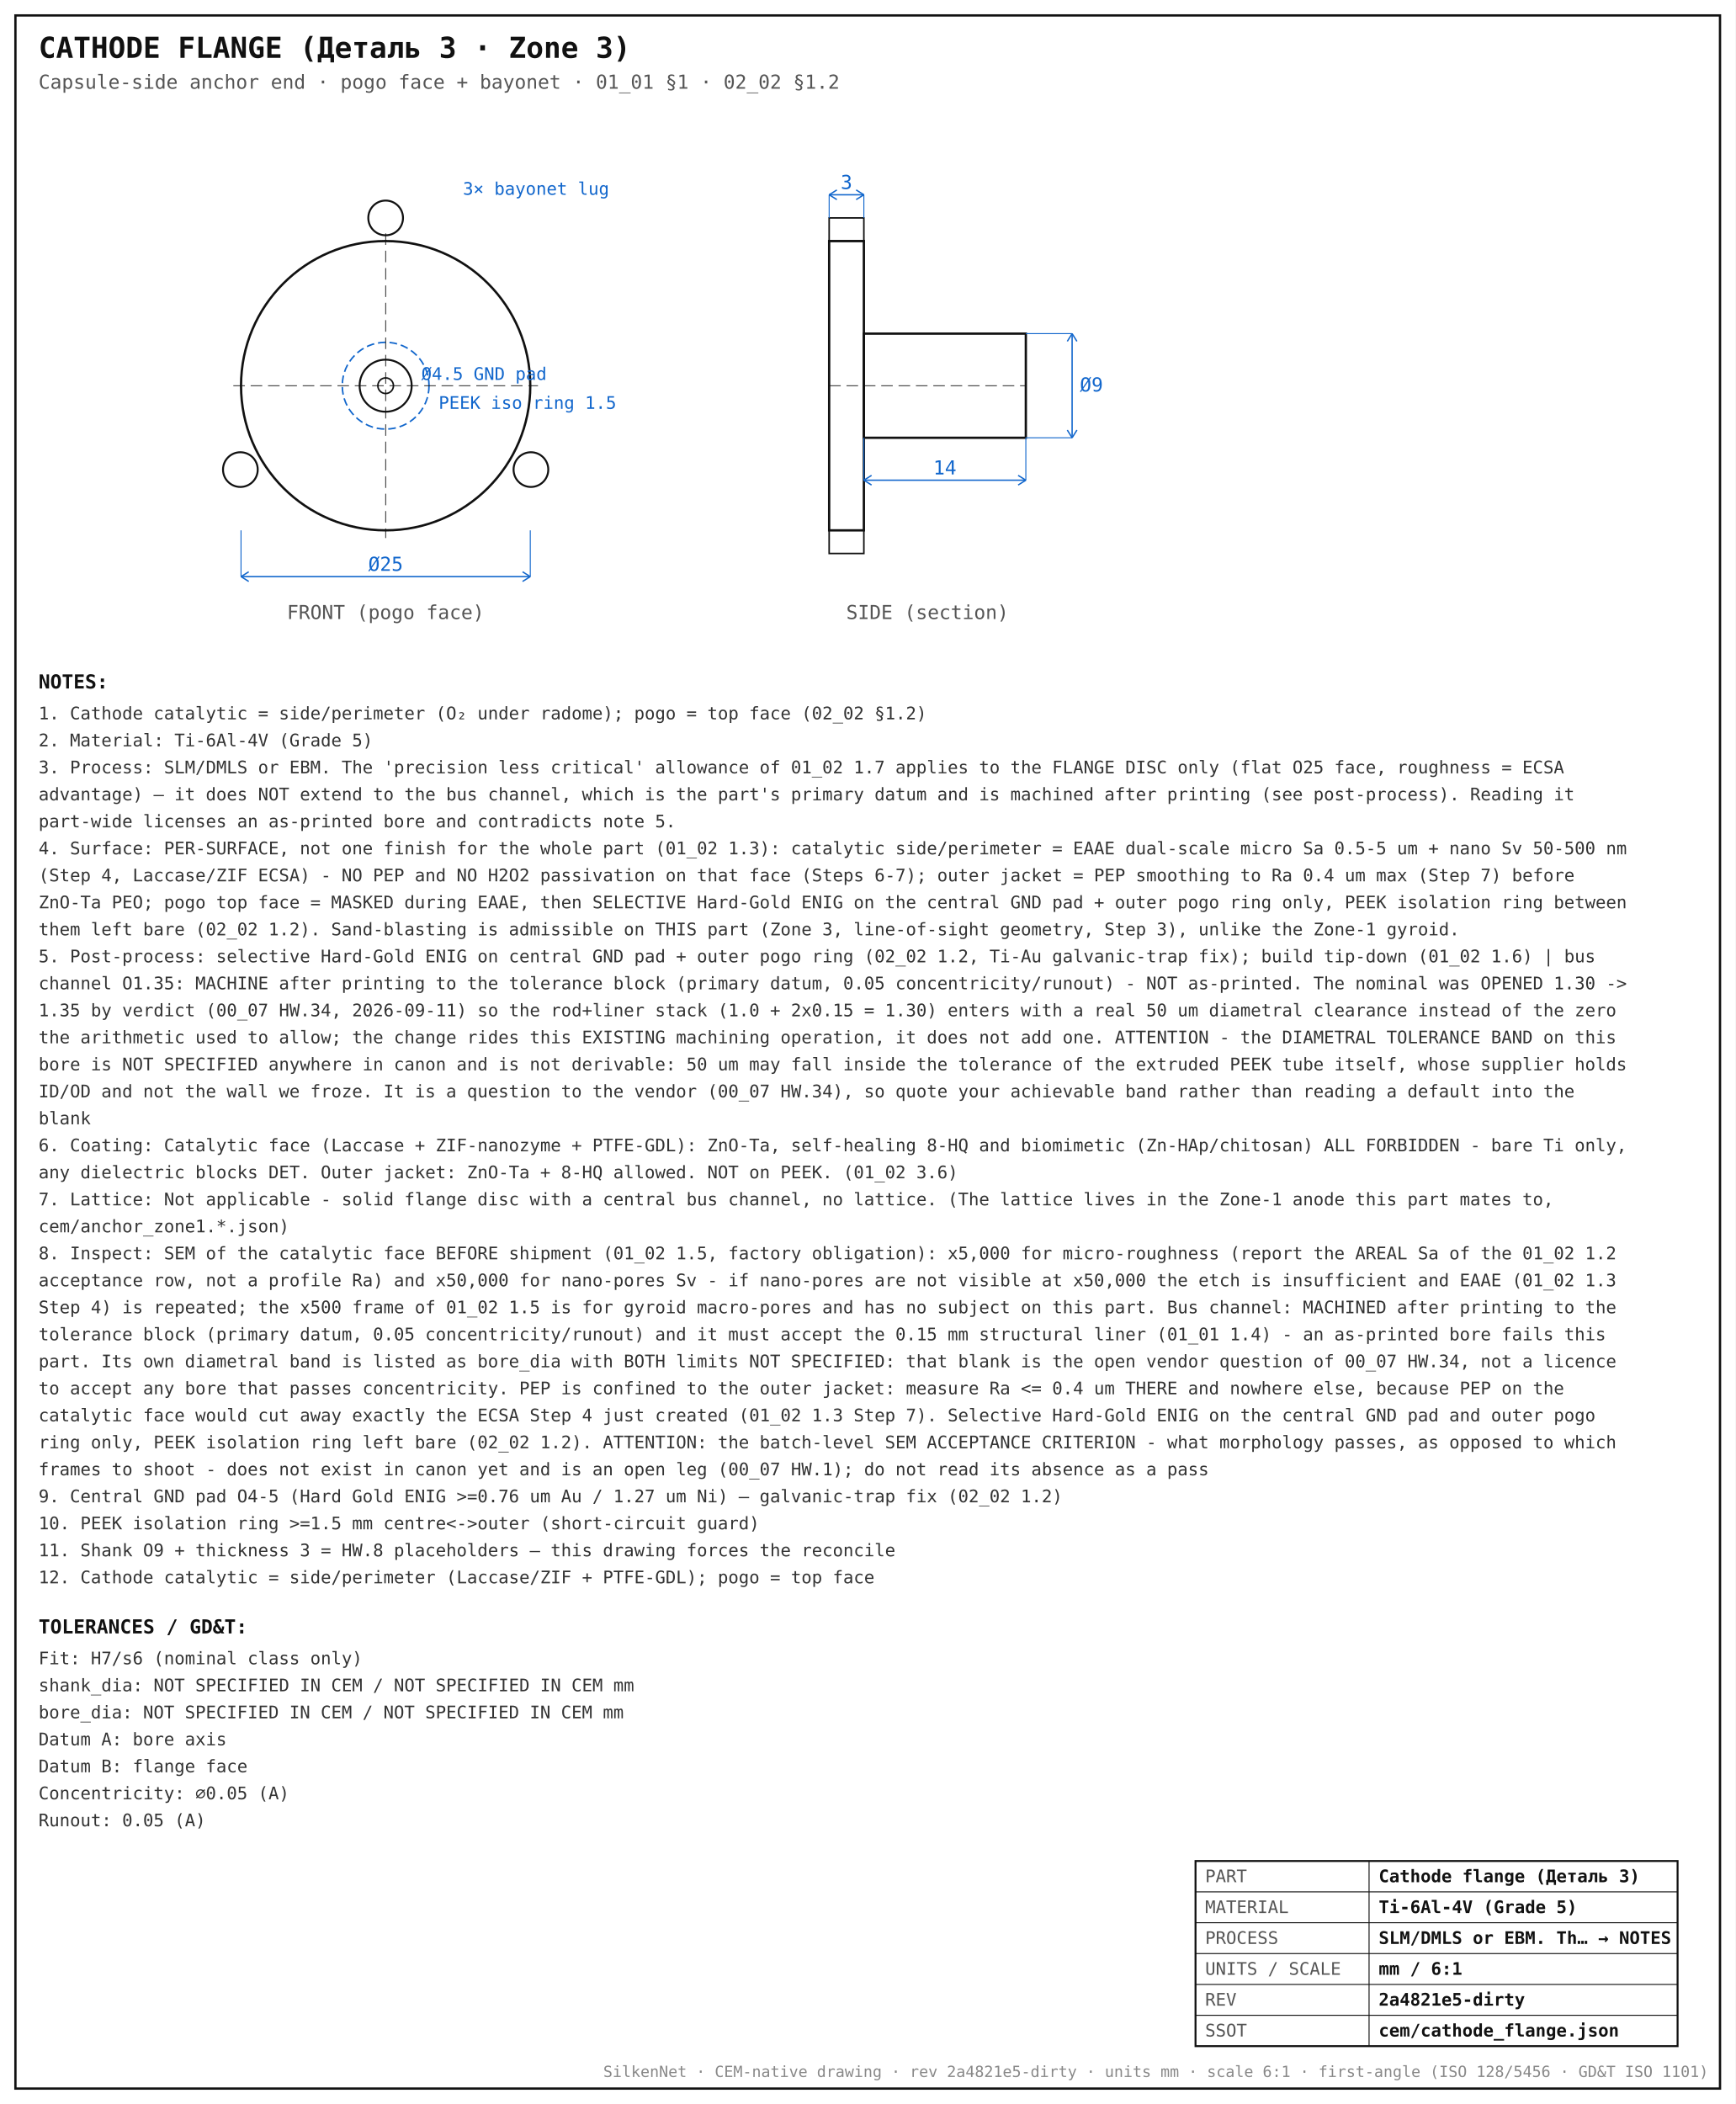
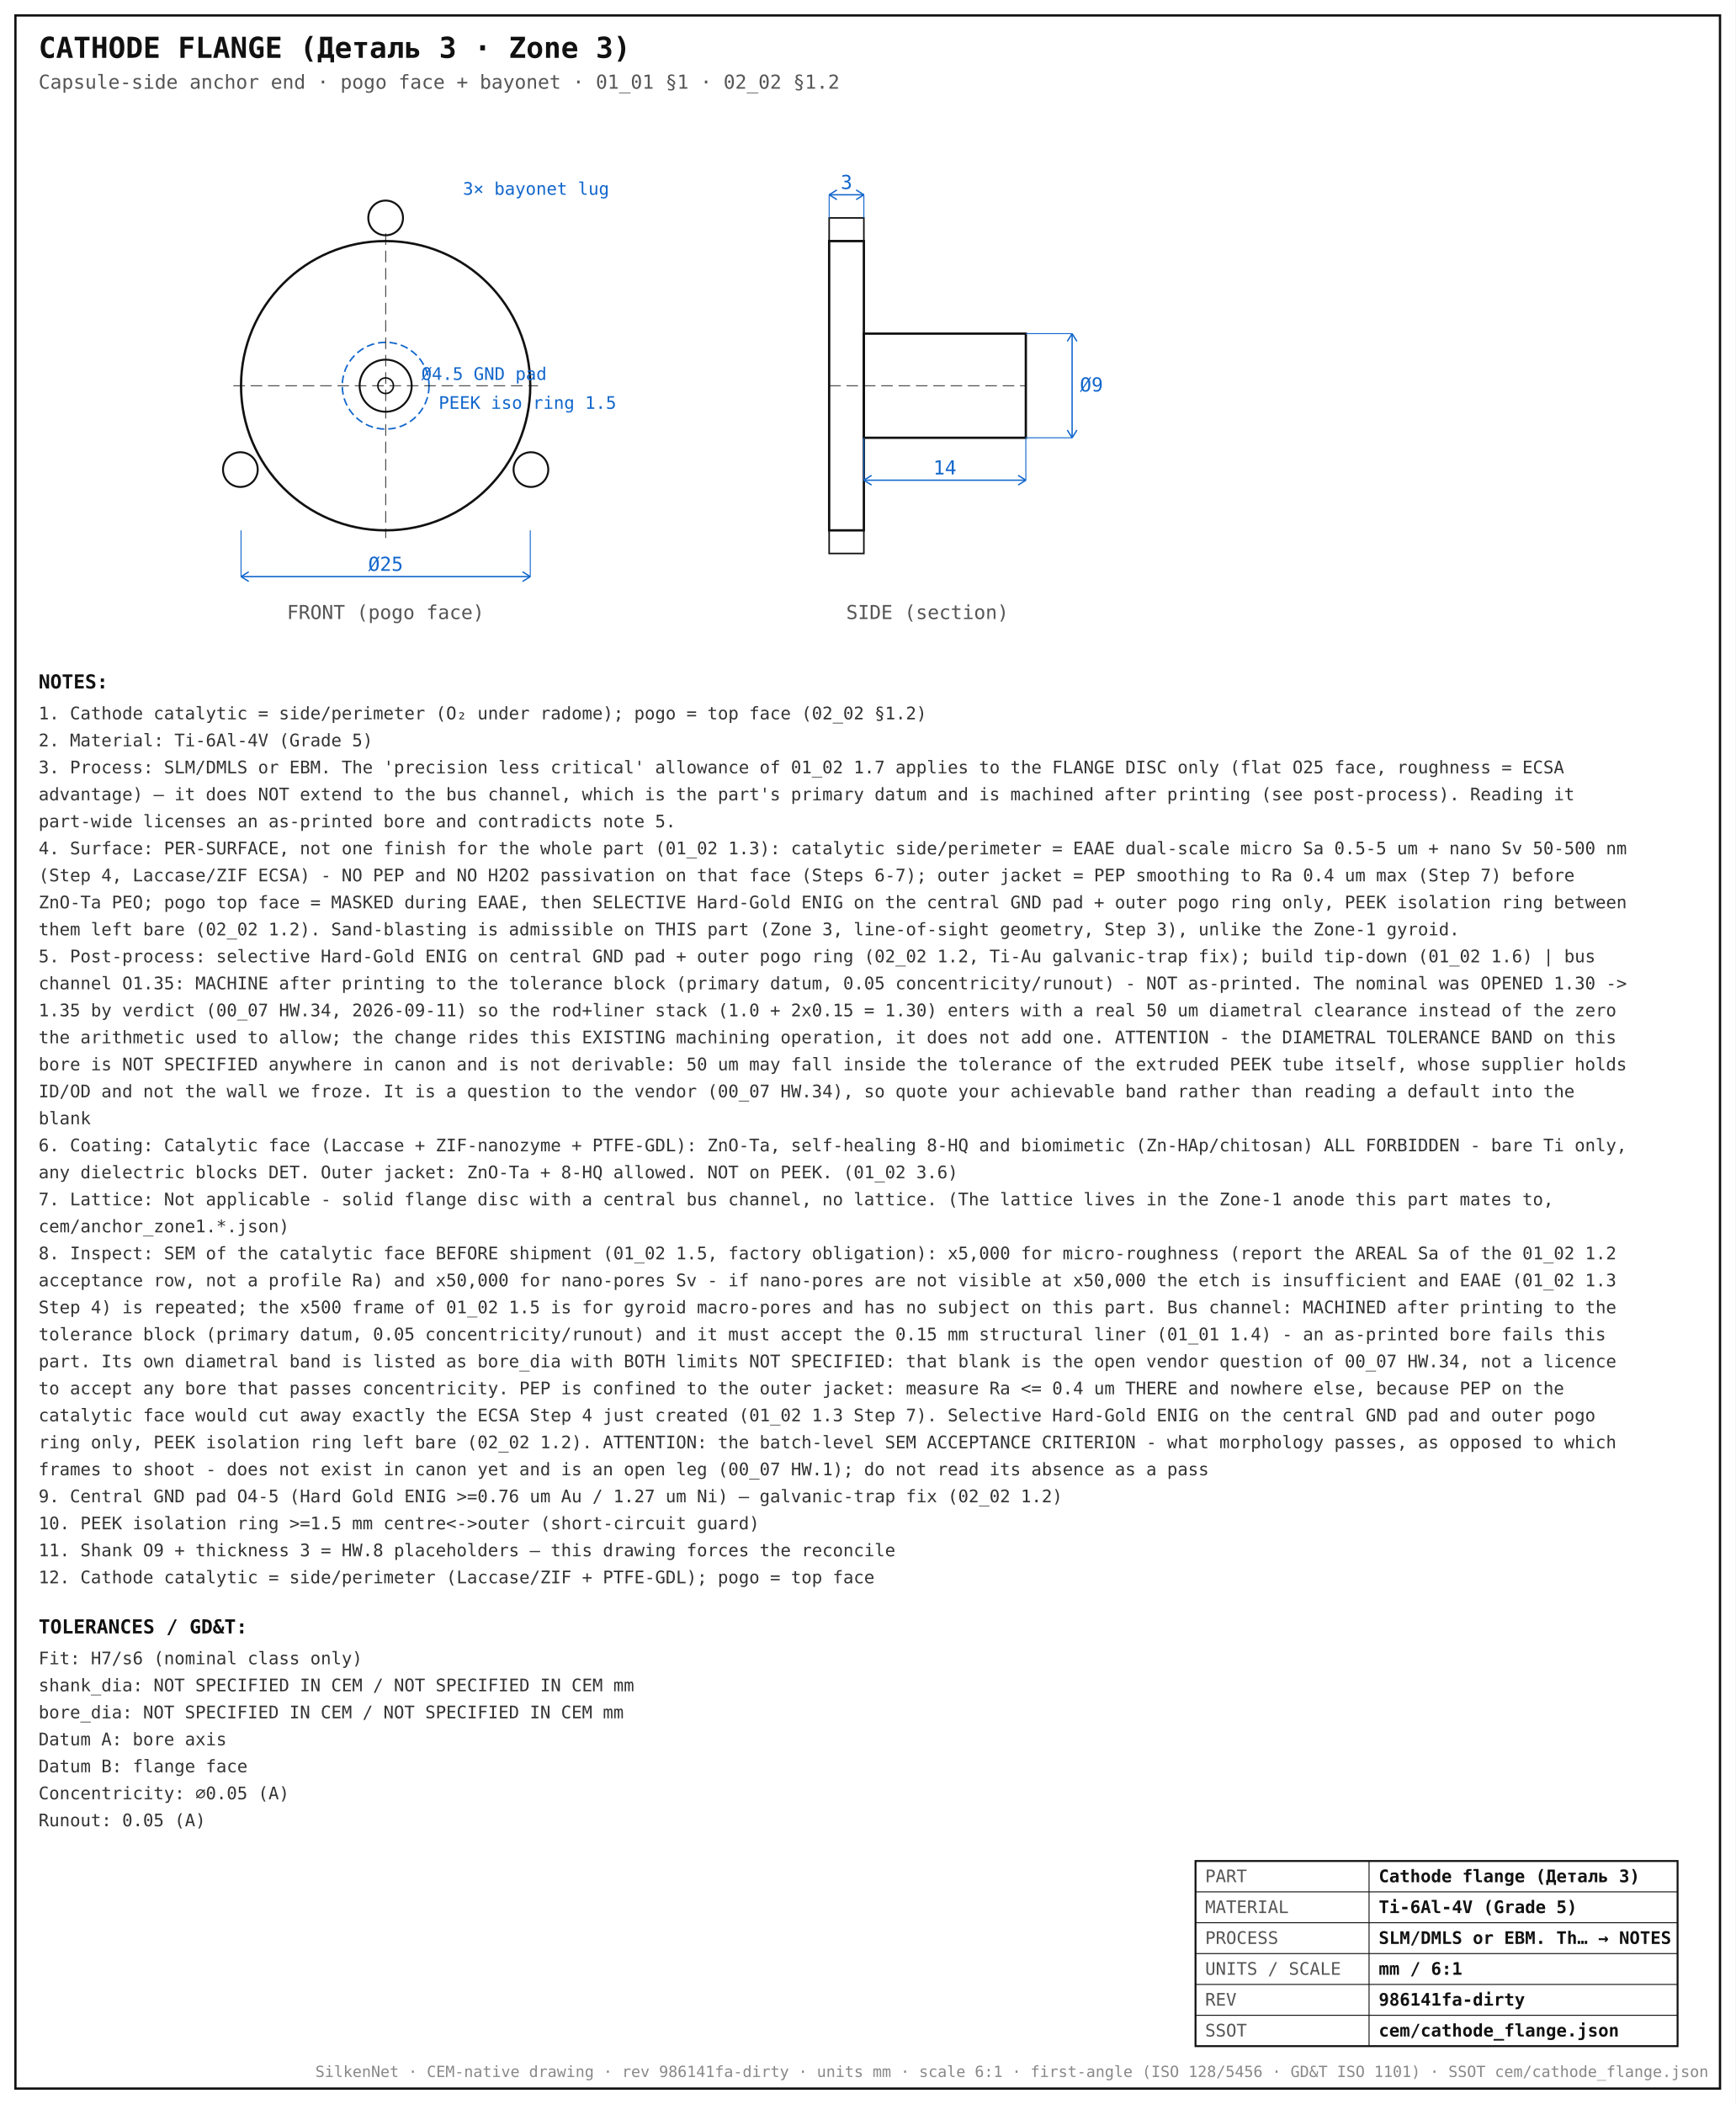
<svg xmlns="http://www.w3.org/2000/svg" width="900" height="1091" viewBox="0 0 900 1091">
  <rect x="0" y="0" width="900" height="1091" fill="white" />
  <rect x="8" y="8" width="884" height="1075" fill="none" stroke="#111" stroke-width="1.2" />
  <text x="20" y="30" font-family="monospace" font-size="15" text-anchor="start" fill="#111" font-weight="bold">CATHODE FLANGE  (Деталь 3 · Zone 3)</text>
  <text x="20" y="46" font-family="monospace" font-size="10" text-anchor="start" fill="#555" font-weight="normal">Capsule-side anchor end · pogo face + bayonet · 01_01 §1 · 02_02 §1.2</text>
  <circle cx="200" cy="113" r="9" fill="none" stroke="#111" stroke-width="1" />
  <circle cx="275.34" cy="243.5" r="9" fill="none" stroke="#111" stroke-width="1" />
  <circle cx="124.66" cy="243.5" r="9" fill="none" stroke="#111" stroke-width="1" />
  <circle cx="200" cy="200" r="75" fill="none" stroke="#111" stroke-width="1.2" />
  <circle cx="200" cy="200" r="22.5" fill="none" stroke="#1166cc" stroke-width="0.8" stroke-dasharray="4 2" />
  <circle cx="200" cy="200" r="13.5" fill="none" stroke="#111" stroke-width="1" />
  <circle cx="200" cy="200" r="4.05" fill="none" stroke="#111" stroke-width="0.8" />
  <line x1="121" y1="200" x2="279" y2="200" stroke="#111" stroke-width="0.4" stroke-dasharray="6 3" />
  <line x1="200" y1="121" x2="200" y2="279" stroke="#111" stroke-width="0.4" stroke-dasharray="6 3" />
  <text x="200" y="321" font-family="monospace" font-size="10" text-anchor="middle" fill="#555" font-weight="normal">FRONT (pogo face)</text>
  <line x1="125" y1="275" x2="125" y2="299" stroke="#1166cc" stroke-width="0.5" />
  <line x1="275" y1="275" x2="275" y2="299" stroke="#1166cc" stroke-width="0.5" />
  <line x1="125" y1="299" x2="275" y2="299" stroke="#1166cc" stroke-width="0.7" />
  <line x1="125" y1="299" x2="129" y2="296.5" stroke="#1166cc" stroke-width="0.7" />
  <line x1="125" y1="299" x2="129" y2="301.5" stroke="#1166cc" stroke-width="0.7" />
  <line x1="275" y1="299" x2="271" y2="296.5" stroke="#1166cc" stroke-width="0.7" />
  <line x1="275" y1="299" x2="271" y2="301.5" stroke="#1166cc" stroke-width="0.7" />
  <text x="200" y="296" font-family="monospace" font-size="10" text-anchor="middle" fill="#1166cc" font-weight="normal">Ø25</text>
  <text x="218.5" y="197" font-family="monospace" font-size="9" text-anchor="start" fill="#1166cc" font-weight="normal">Ø4.5 GND pad</text>
  <text x="227.5" y="212" font-family="monospace" font-size="9" text-anchor="start" fill="#1166cc" font-weight="normal">PEEK iso ring 1.5</text>
  <text x="278" y="101" font-family="monospace" font-size="9" text-anchor="middle" fill="#1166cc" font-weight="normal">3× bayonet lug</text>
  <rect x="430" y="125" width="18" height="150" fill="none" stroke="#111" stroke-width="1.2" />
  <rect x="448" y="173" width="84" height="54" fill="none" stroke="#111" stroke-width="1.2" />
  <rect x="430" y="113" width="18" height="12" fill="none" stroke="#111" stroke-width="0.8" />
  <rect x="430" y="275" width="18" height="12" fill="none" stroke="#111" stroke-width="0.8" />
  <line x1="430" y1="200" x2="532" y2="200" stroke="#111" stroke-width="0.4" stroke-dasharray="6 3" />
  <text x="481" y="321" font-family="monospace" font-size="10" text-anchor="middle" fill="#555" font-weight="normal">SIDE (section)</text>
  <line x1="430" y1="113" x2="430" y2="101" stroke="#1166cc" stroke-width="0.5" />
  <line x1="448" y1="113" x2="448" y2="101" stroke="#1166cc" stroke-width="0.5" />
  <line x1="430" y1="101" x2="448" y2="101" stroke="#1166cc" stroke-width="0.7" />
  <line x1="430" y1="101" x2="434" y2="98.5" stroke="#1166cc" stroke-width="0.7" />
  <line x1="430" y1="101" x2="434" y2="103.5" stroke="#1166cc" stroke-width="0.7" />
  <line x1="448" y1="101" x2="444" y2="98.5" stroke="#1166cc" stroke-width="0.7" />
  <line x1="448" y1="101" x2="444" y2="103.5" stroke="#1166cc" stroke-width="0.7" />
  <text x="439" y="98" font-family="monospace" font-size="10" text-anchor="middle" fill="#1166cc" font-weight="normal">3</text>
  <line x1="448" y1="227" x2="448" y2="249" stroke="#1166cc" stroke-width="0.5" />
  <line x1="532" y1="227" x2="532" y2="249" stroke="#1166cc" stroke-width="0.5" />
  <line x1="448" y1="249" x2="532" y2="249" stroke="#1166cc" stroke-width="0.7" />
  <line x1="448" y1="249" x2="452" y2="246.5" stroke="#1166cc" stroke-width="0.7" />
  <line x1="448" y1="249" x2="452" y2="251.5" stroke="#1166cc" stroke-width="0.7" />
  <line x1="532" y1="249" x2="528" y2="246.5" stroke="#1166cc" stroke-width="0.7" />
  <line x1="532" y1="249" x2="528" y2="251.5" stroke="#1166cc" stroke-width="0.7" />
  <text x="490" y="246" font-family="monospace" font-size="10" text-anchor="middle" fill="#1166cc" font-weight="normal">14</text>
  <line x1="532" y1="173" x2="556" y2="173" stroke="#1166cc" stroke-width="0.5" />
  <line x1="532" y1="227" x2="556" y2="227" stroke="#1166cc" stroke-width="0.5" />
  <line x1="556" y1="173" x2="556" y2="227" stroke="#1166cc" stroke-width="0.7" />
  <line x1="556" y1="173" x2="553.5" y2="177" stroke="#1166cc" stroke-width="0.7" />
  <line x1="556" y1="173" x2="558.5" y2="177" stroke="#1166cc" stroke-width="0.7" />
  <line x1="556" y1="227" x2="553.5" y2="223" stroke="#1166cc" stroke-width="0.7" />
  <line x1="556" y1="227" x2="558.5" y2="223" stroke="#1166cc" stroke-width="0.7" />
  <text x="560" y="203" font-family="monospace" font-size="10" text-anchor="start" fill="#1166cc" font-weight="normal">Ø9</text>
  <text x="20" y="357" font-family="monospace" font-size="10" text-anchor="start" fill="#111" font-weight="bold">NOTES:</text>
  <text x="20" y="373" font-family="monospace" font-size="9" text-anchor="start" fill="#333" font-weight="normal">1. Cathode catalytic = side/perimeter (O₂ under radome); pogo = top face (02_02 §1.2)</text>
  <text x="20" y="387" font-family="monospace" font-size="9" text-anchor="start" fill="#333" font-weight="normal">2. Material: Ti-6Al-4V (Grade 5)</text>
  <text x="20" y="401" font-family="monospace" font-size="9" text-anchor="start" fill="#333" font-weight="normal">3. Process: SLM/DMLS or EBM. The 'precision less critical' allowance of 01_02 1.7 applies to the FLANGE DISC only (flat O25 face, roughness = ECSA</text>
  <text x="20" y="415" font-family="monospace" font-size="9" text-anchor="start" fill="#333" font-weight="normal">   advantage) — it does NOT extend to the bus channel, which is the part's primary datum and is machined after printing (see post-process). Reading it</text>
  <text x="20" y="429" font-family="monospace" font-size="9" text-anchor="start" fill="#333" font-weight="normal">   part-wide licenses an as-printed bore and contradicts note 5.</text>
  <text x="20" y="443" font-family="monospace" font-size="9" text-anchor="start" fill="#333" font-weight="normal">4. Surface: PER-SURFACE, not one finish for the whole part (01_02 1.3): catalytic side/perimeter = EAAE dual-scale micro Sa 0.5-5 um + nano Sv 50-500 nm</text>
  <text x="20" y="457" font-family="monospace" font-size="9" text-anchor="start" fill="#333" font-weight="normal">   (Step 4, Laccase/ZIF ECSA) - NO PEP and NO H2O2 passivation on that face (Steps 6-7); outer jacket = PEP smoothing to Ra 0.4 um max (Step 7) before</text>
  <text x="20" y="471" font-family="monospace" font-size="9" text-anchor="start" fill="#333" font-weight="normal">   ZnO-Ta PEO; pogo top face = MASKED during EAAE, then SELECTIVE Hard-Gold ENIG on the central GND pad + outer pogo ring only, PEEK isolation ring between</text>
  <text x="20" y="485" font-family="monospace" font-size="9" text-anchor="start" fill="#333" font-weight="normal">   them left bare (02_02 1.2). Sand-blasting is admissible on THIS part (Zone 3, line-of-sight geometry, Step 3), unlike the Zone-1 gyroid.</text>
  <text x="20" y="499" font-family="monospace" font-size="9" text-anchor="start" fill="#333" font-weight="normal">5. Post-process: selective Hard-Gold ENIG on central GND pad + outer pogo ring (02_02 1.2, Ti-Au galvanic-trap fix); build tip-down (01_02 1.6) | bus</text>
  <text x="20" y="513" font-family="monospace" font-size="9" text-anchor="start" fill="#333" font-weight="normal">   channel O1.35: MACHINE after printing to the tolerance block (primary datum, 0.05 concentricity/runout) - NOT as-printed. The nominal was OPENED 1.30 -&gt;</text>
  <text x="20" y="527" font-family="monospace" font-size="9" text-anchor="start" fill="#333" font-weight="normal">   1.35 by verdict (00_07 HW.34, 2026-09-11) so the rod+liner stack (1.0 + 2x0.15 = 1.30) enters with a real 50 um diametral clearance instead of the zero</text>
  <text x="20" y="541" font-family="monospace" font-size="9" text-anchor="start" fill="#333" font-weight="normal">   the arithmetic used to allow; the change rides this EXISTING machining operation, it does not add one. ATTENTION - the DIAMETRAL TOLERANCE BAND on this</text>
  <text x="20" y="555" font-family="monospace" font-size="9" text-anchor="start" fill="#333" font-weight="normal">   bore is NOT SPECIFIED anywhere in canon and is not derivable: 50 um may fall inside the tolerance of the extruded PEEK tube itself, whose supplier holds</text>
  <text x="20" y="569" font-family="monospace" font-size="9" text-anchor="start" fill="#333" font-weight="normal">   ID/OD and not the wall we froze. It is a question to the vendor (00_07 HW.34), so quote your achievable band rather than reading a default into the</text>
  <text x="20" y="583" font-family="monospace" font-size="9" text-anchor="start" fill="#333" font-weight="normal">   blank</text>
  <text x="20" y="597" font-family="monospace" font-size="9" text-anchor="start" fill="#333" font-weight="normal">6. Coating: Catalytic face (Laccase + ZIF-nanozyme + PTFE-GDL): ZnO-Ta, self-healing 8-HQ and biomimetic (Zn-HAp/chitosan) ALL FORBIDDEN - bare Ti only,</text>
  <text x="20" y="611" font-family="monospace" font-size="9" text-anchor="start" fill="#333" font-weight="normal">   any dielectric blocks DET. Outer jacket: ZnO-Ta + 8-HQ allowed. NOT on PEEK. (01_02 3.6)</text>
  <text x="20" y="625" font-family="monospace" font-size="9" text-anchor="start" fill="#333" font-weight="normal">7. Lattice: Not applicable - solid flange disc with a central bus channel, no lattice. (The lattice lives in the Zone-1 anode this part mates to,</text>
  <text x="20" y="639" font-family="monospace" font-size="9" text-anchor="start" fill="#333" font-weight="normal">   cem/anchor_zone1.*.json)</text>
  <text x="20" y="653" font-family="monospace" font-size="9" text-anchor="start" fill="#333" font-weight="normal">8. Inspect: SEM of the catalytic face BEFORE shipment (01_02 1.5, factory obligation): x5,000 for micro-roughness (report the AREAL Sa of the 01_02 1.2</text>
  <text x="20" y="667" font-family="monospace" font-size="9" text-anchor="start" fill="#333" font-weight="normal">   acceptance row, not a profile Ra) and x50,000 for nano-pores Sv - if nano-pores are not visible at x50,000 the etch is insufficient and EAAE (01_02 1.3</text>
  <text x="20" y="681" font-family="monospace" font-size="9" text-anchor="start" fill="#333" font-weight="normal">   Step 4) is repeated; the x500 frame of 01_02 1.5 is for gyroid macro-pores and has no subject on this part. Bus channel: MACHINED after printing to the</text>
  <text x="20" y="695" font-family="monospace" font-size="9" text-anchor="start" fill="#333" font-weight="normal">   tolerance block (primary datum, 0.05 concentricity/runout) and it must accept the 0.15 mm structural liner (01_01 1.4) - an as-printed bore fails this</text>
  <text x="20" y="709" font-family="monospace" font-size="9" text-anchor="start" fill="#333" font-weight="normal">   part. Its own diametral band is listed as bore_dia with BOTH limits NOT SPECIFIED: that blank is the open vendor question of 00_07 HW.34, not a licence</text>
  <text x="20" y="723" font-family="monospace" font-size="9" text-anchor="start" fill="#333" font-weight="normal">   to accept any bore that passes concentricity. PEP is confined to the outer jacket: measure Ra &lt;= 0.4 um THERE and nowhere else, because PEP on the</text>
  <text x="20" y="737" font-family="monospace" font-size="9" text-anchor="start" fill="#333" font-weight="normal">   catalytic face would cut away exactly the ECSA Step 4 just created (01_02 1.3 Step 7). Selective Hard-Gold ENIG on the central GND pad and outer pogo</text>
  <text x="20" y="751" font-family="monospace" font-size="9" text-anchor="start" fill="#333" font-weight="normal">   ring only, PEEK isolation ring left bare (02_02 1.2). ATTENTION: the batch-level SEM ACCEPTANCE CRITERION - what morphology passes, as opposed to which</text>
  <text x="20" y="765" font-family="monospace" font-size="9" text-anchor="start" fill="#333" font-weight="normal">   frames to shoot - does not exist in canon yet and is an open leg (00_07 HW.1); do not read its absence as a pass</text>
  <text x="20" y="779" font-family="monospace" font-size="9" text-anchor="start" fill="#333" font-weight="normal">9. Central GND pad O4-5 (Hard Gold ENIG &gt;=0.76 um Au / 1.27 um Ni) — galvanic-trap fix (02_02 1.2)</text>
  <text x="20" y="793" font-family="monospace" font-size="9" text-anchor="start" fill="#333" font-weight="normal">10. PEEK isolation ring &gt;=1.5 mm centre&lt;-&gt;outer (short-circuit guard)</text>
  <text x="20" y="807" font-family="monospace" font-size="9" text-anchor="start" fill="#333" font-weight="normal">11. Shank O9 + thickness 3 = HW.8 placeholders — this drawing forces the reconcile</text>
  <text x="20" y="821" font-family="monospace" font-size="9" text-anchor="start" fill="#333" font-weight="normal">12. Cathode catalytic = side/perimeter (Laccase/ZIF + PTFE-GDL); pogo = top face</text>
  <text x="20" y="847" font-family="monospace" font-size="10" text-anchor="start" fill="#111" font-weight="bold">TOLERANCES / GD&amp;T:</text>
  <text x="20" y="863" font-family="monospace" font-size="9" text-anchor="start" fill="#333" font-weight="normal">Fit: H7/s6 (nominal class only)</text>
  <text x="20" y="877" font-family="monospace" font-size="9" text-anchor="start" fill="#333" font-weight="normal">shank_dia: NOT SPECIFIED IN CEM / NOT SPECIFIED IN CEM mm</text>
  <text x="20" y="891" font-family="monospace" font-size="9" text-anchor="start" fill="#333" font-weight="normal">bore_dia: NOT SPECIFIED IN CEM / NOT SPECIFIED IN CEM mm</text>
  <text x="20" y="905" font-family="monospace" font-size="9" text-anchor="start" fill="#333" font-weight="normal">Datum A: bore axis</text>
  <text x="20" y="919" font-family="monospace" font-size="9" text-anchor="start" fill="#333" font-weight="normal">Datum B: flange face</text>
  <text x="20" y="933" font-family="monospace" font-size="9" text-anchor="start" fill="#333" font-weight="normal">Concentricity: ⌀0.05 (A)</text>
  <text x="20" y="947" font-family="monospace" font-size="9" text-anchor="start" fill="#333" font-weight="normal">Runout: 0.05 (A)</text>
  <rect x="620" y="965" width="250" height="96" fill="none" stroke="#111" stroke-width="1" />
  <line x1="710" y1="965" x2="710" y2="981" stroke="#111" stroke-width="0.5" />
  <text x="625" y="976" font-family="monospace" font-size="9" text-anchor="start" fill="#555" font-weight="normal">PART</text>
  <text x="715" y="976" font-family="monospace" font-size="9" text-anchor="start" fill="#111" font-weight="bold">Cathode flange (Деталь 3)</text>
  <line x1="620" y1="981" x2="870" y2="981" stroke="#111" stroke-width="0.5" />
  <line x1="710" y1="981" x2="710" y2="997" stroke="#111" stroke-width="0.5" />
  <text x="625" y="992" font-family="monospace" font-size="9" text-anchor="start" fill="#555" font-weight="normal">MATERIAL</text>
  <text x="715" y="992" font-family="monospace" font-size="9" text-anchor="start" fill="#111" font-weight="bold">Ti-6Al-4V (Grade 5)</text>
  <line x1="620" y1="997" x2="870" y2="997" stroke="#111" stroke-width="0.5" />
  <line x1="710" y1="997" x2="710" y2="1013" stroke="#111" stroke-width="0.5" />
  <text x="625" y="1008" font-family="monospace" font-size="9" text-anchor="start" fill="#555" font-weight="normal">PROCESS</text>
  <text x="715" y="1008" font-family="monospace" font-size="9" text-anchor="start" fill="#111" font-weight="bold">SLM/DMLS or EBM. Th… → NOTES</text>
  <line x1="620" y1="1013" x2="870" y2="1013" stroke="#111" stroke-width="0.5" />
  <line x1="710" y1="1013" x2="710" y2="1029" stroke="#111" stroke-width="0.5" />
  <text x="625" y="1024" font-family="monospace" font-size="9" text-anchor="start" fill="#555" font-weight="normal">UNITS / SCALE</text>
  <text x="715" y="1024" font-family="monospace" font-size="9" text-anchor="start" fill="#111" font-weight="bold">mm / 6:1</text>
  <line x1="620" y1="1029" x2="870" y2="1029" stroke="#111" stroke-width="0.5" />
  <line x1="710" y1="1029" x2="710" y2="1045" stroke="#111" stroke-width="0.5" />
  <text x="625" y="1040" font-family="monospace" font-size="9" text-anchor="start" fill="#555" font-weight="normal">REV</text>
-   <text x="715" y="1040" font-family="monospace" font-size="9" text-anchor="start" fill="#111" font-weight="bold">2a4821e5-dirty</text>
+   <text x="715" y="1040" font-family="monospace" font-size="9" text-anchor="start" fill="#111" font-weight="bold">986141fa-dirty</text>
  <line x1="620" y1="1045" x2="870" y2="1045" stroke="#111" stroke-width="0.5" />
  <line x1="710" y1="1045" x2="710" y2="1061" stroke="#111" stroke-width="0.5" />
  <text x="625" y="1056" font-family="monospace" font-size="9" text-anchor="start" fill="#555" font-weight="normal">SSOT</text>
  <text x="715" y="1056" font-family="monospace" font-size="9" text-anchor="start" fill="#111" font-weight="bold">cem/cathode_flange.json</text>
-   <text x="886" y="1077" font-family="monospace" font-size="8" text-anchor="end" fill="#888" font-weight="normal">SilkenNet · CEM-native drawing · rev 2a4821e5-dirty · units mm · scale 6:1 · first-angle (ISO 128/5456 · GD&amp;T ISO 1101)</text>
+   <text x="886" y="1077" font-family="monospace" font-size="8" text-anchor="end" fill="#888" font-weight="normal">SilkenNet · CEM-native drawing · rev 986141fa-dirty · units mm · scale 6:1 · first-angle (ISO 128/5456 · GD&amp;T ISO 1101) · SSOT cem/cathode_flange.json</text>
</svg>
